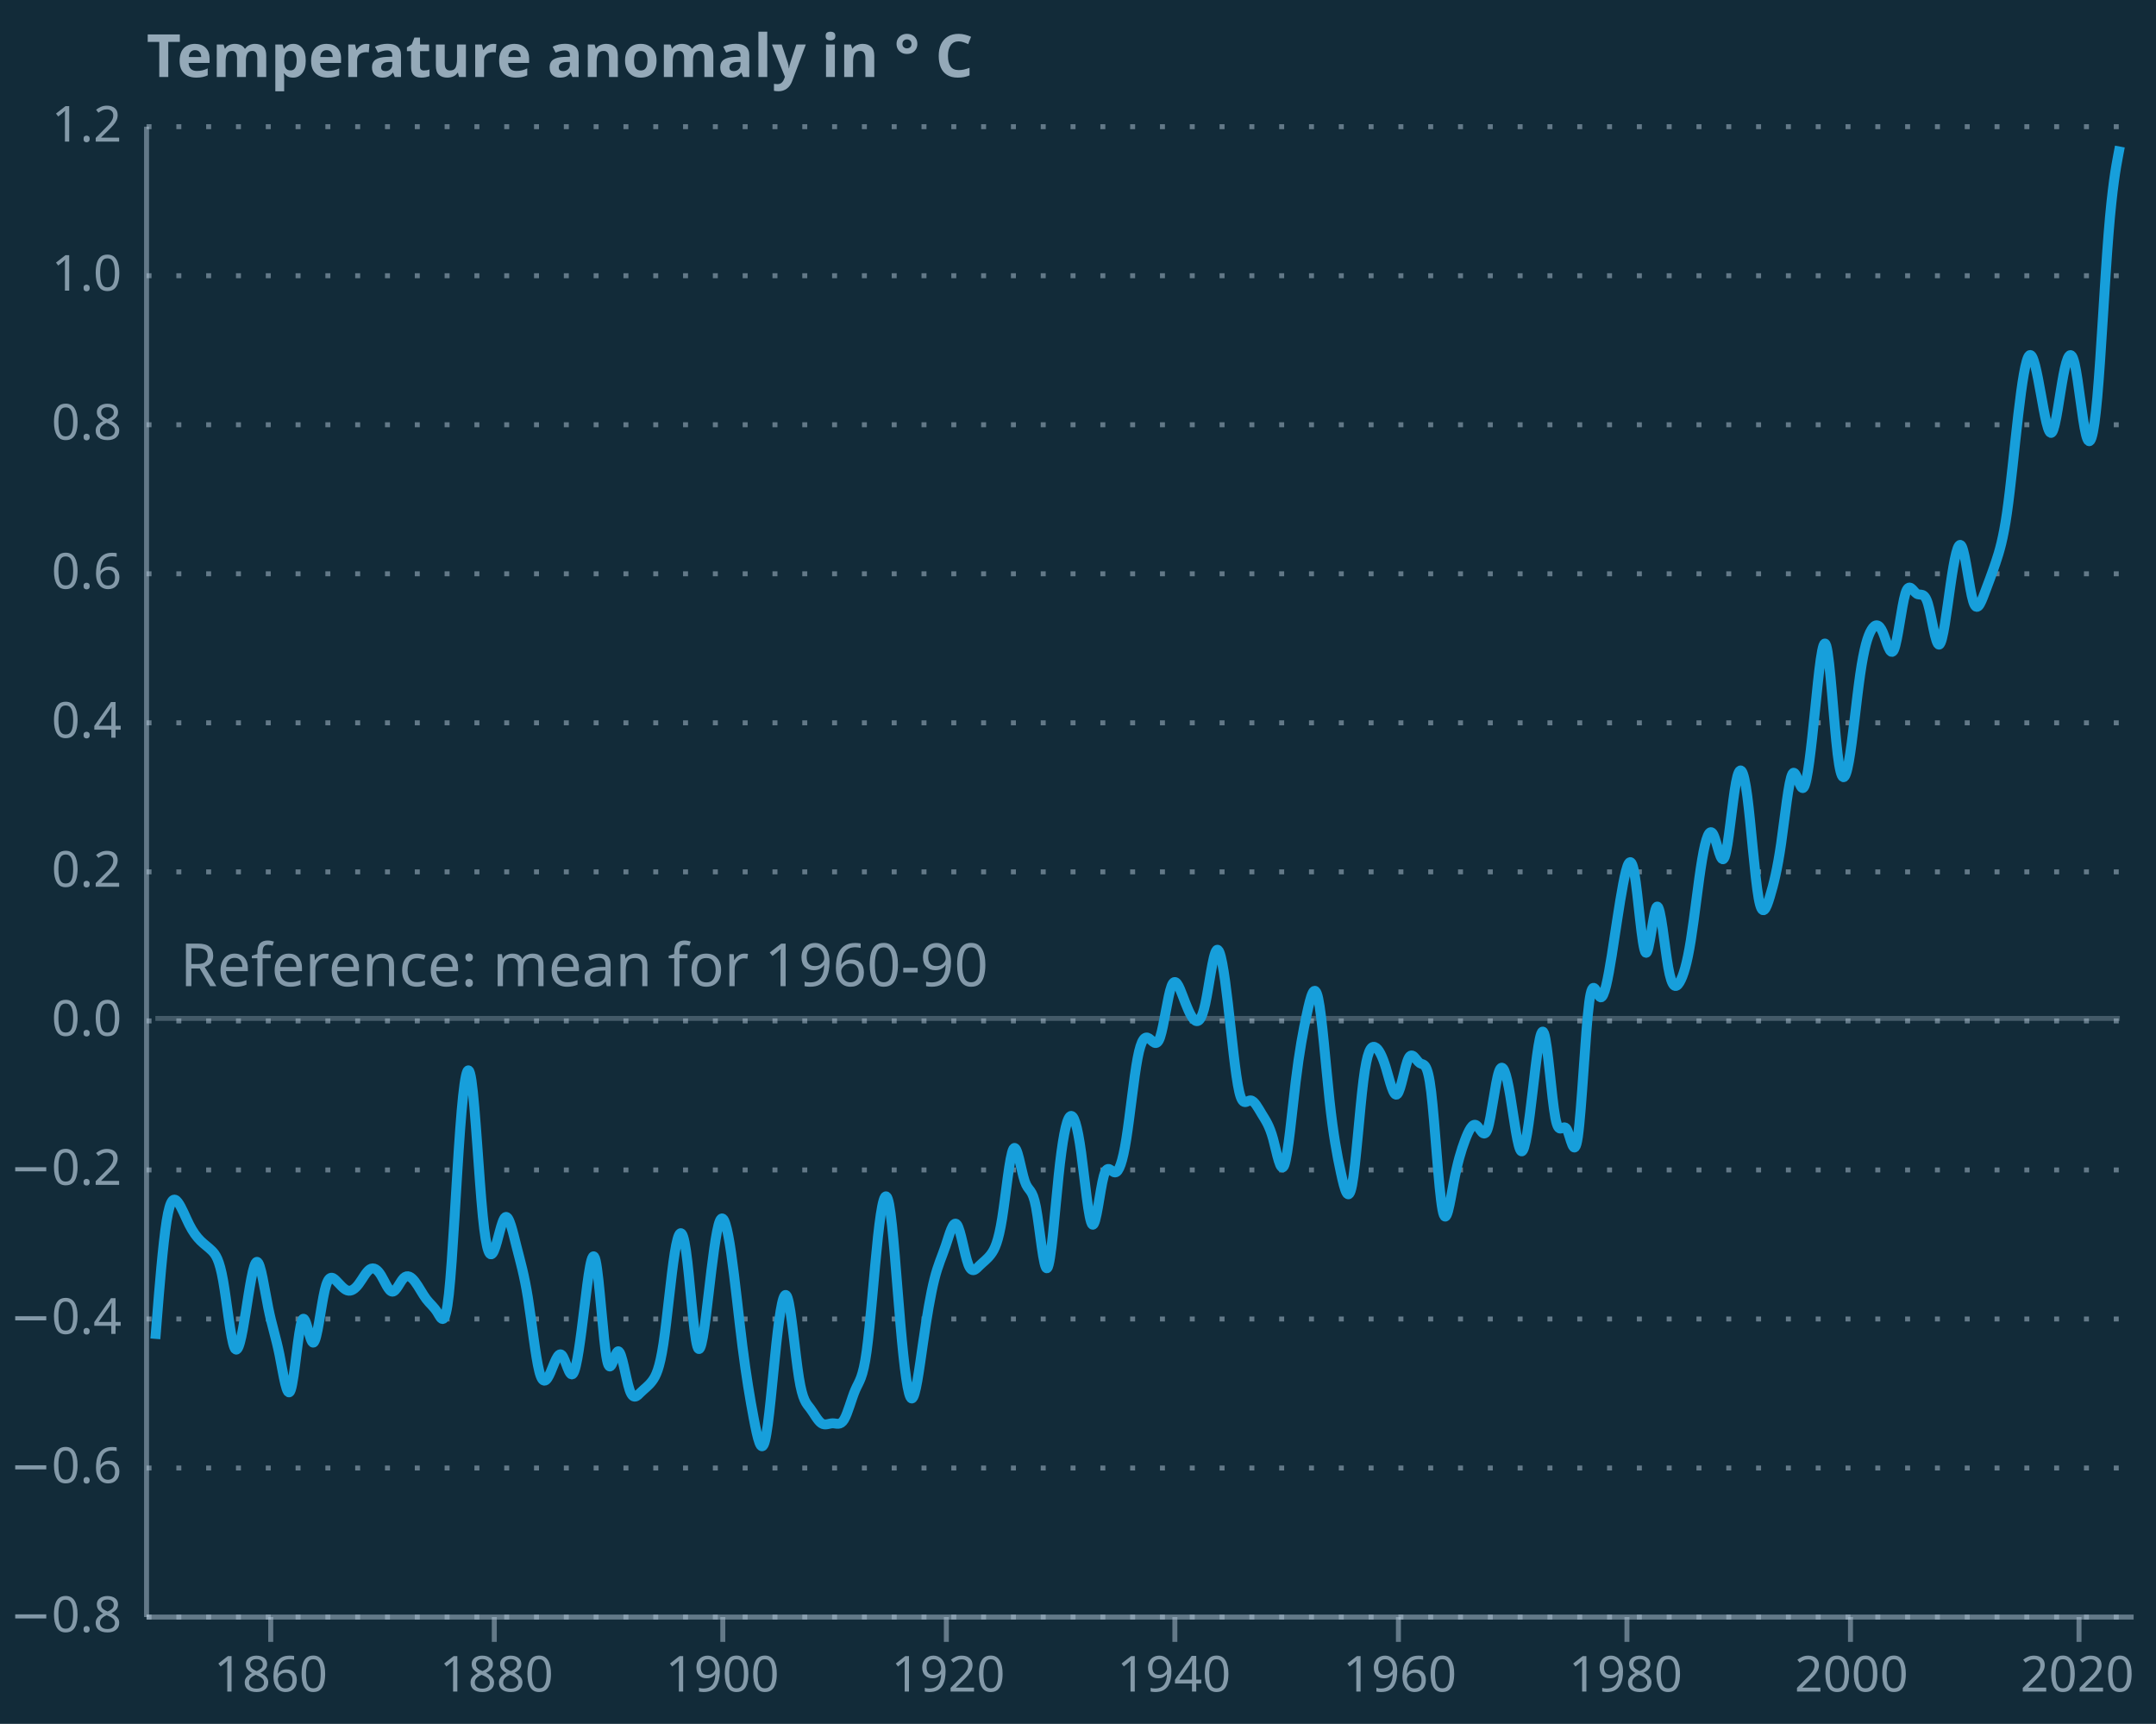
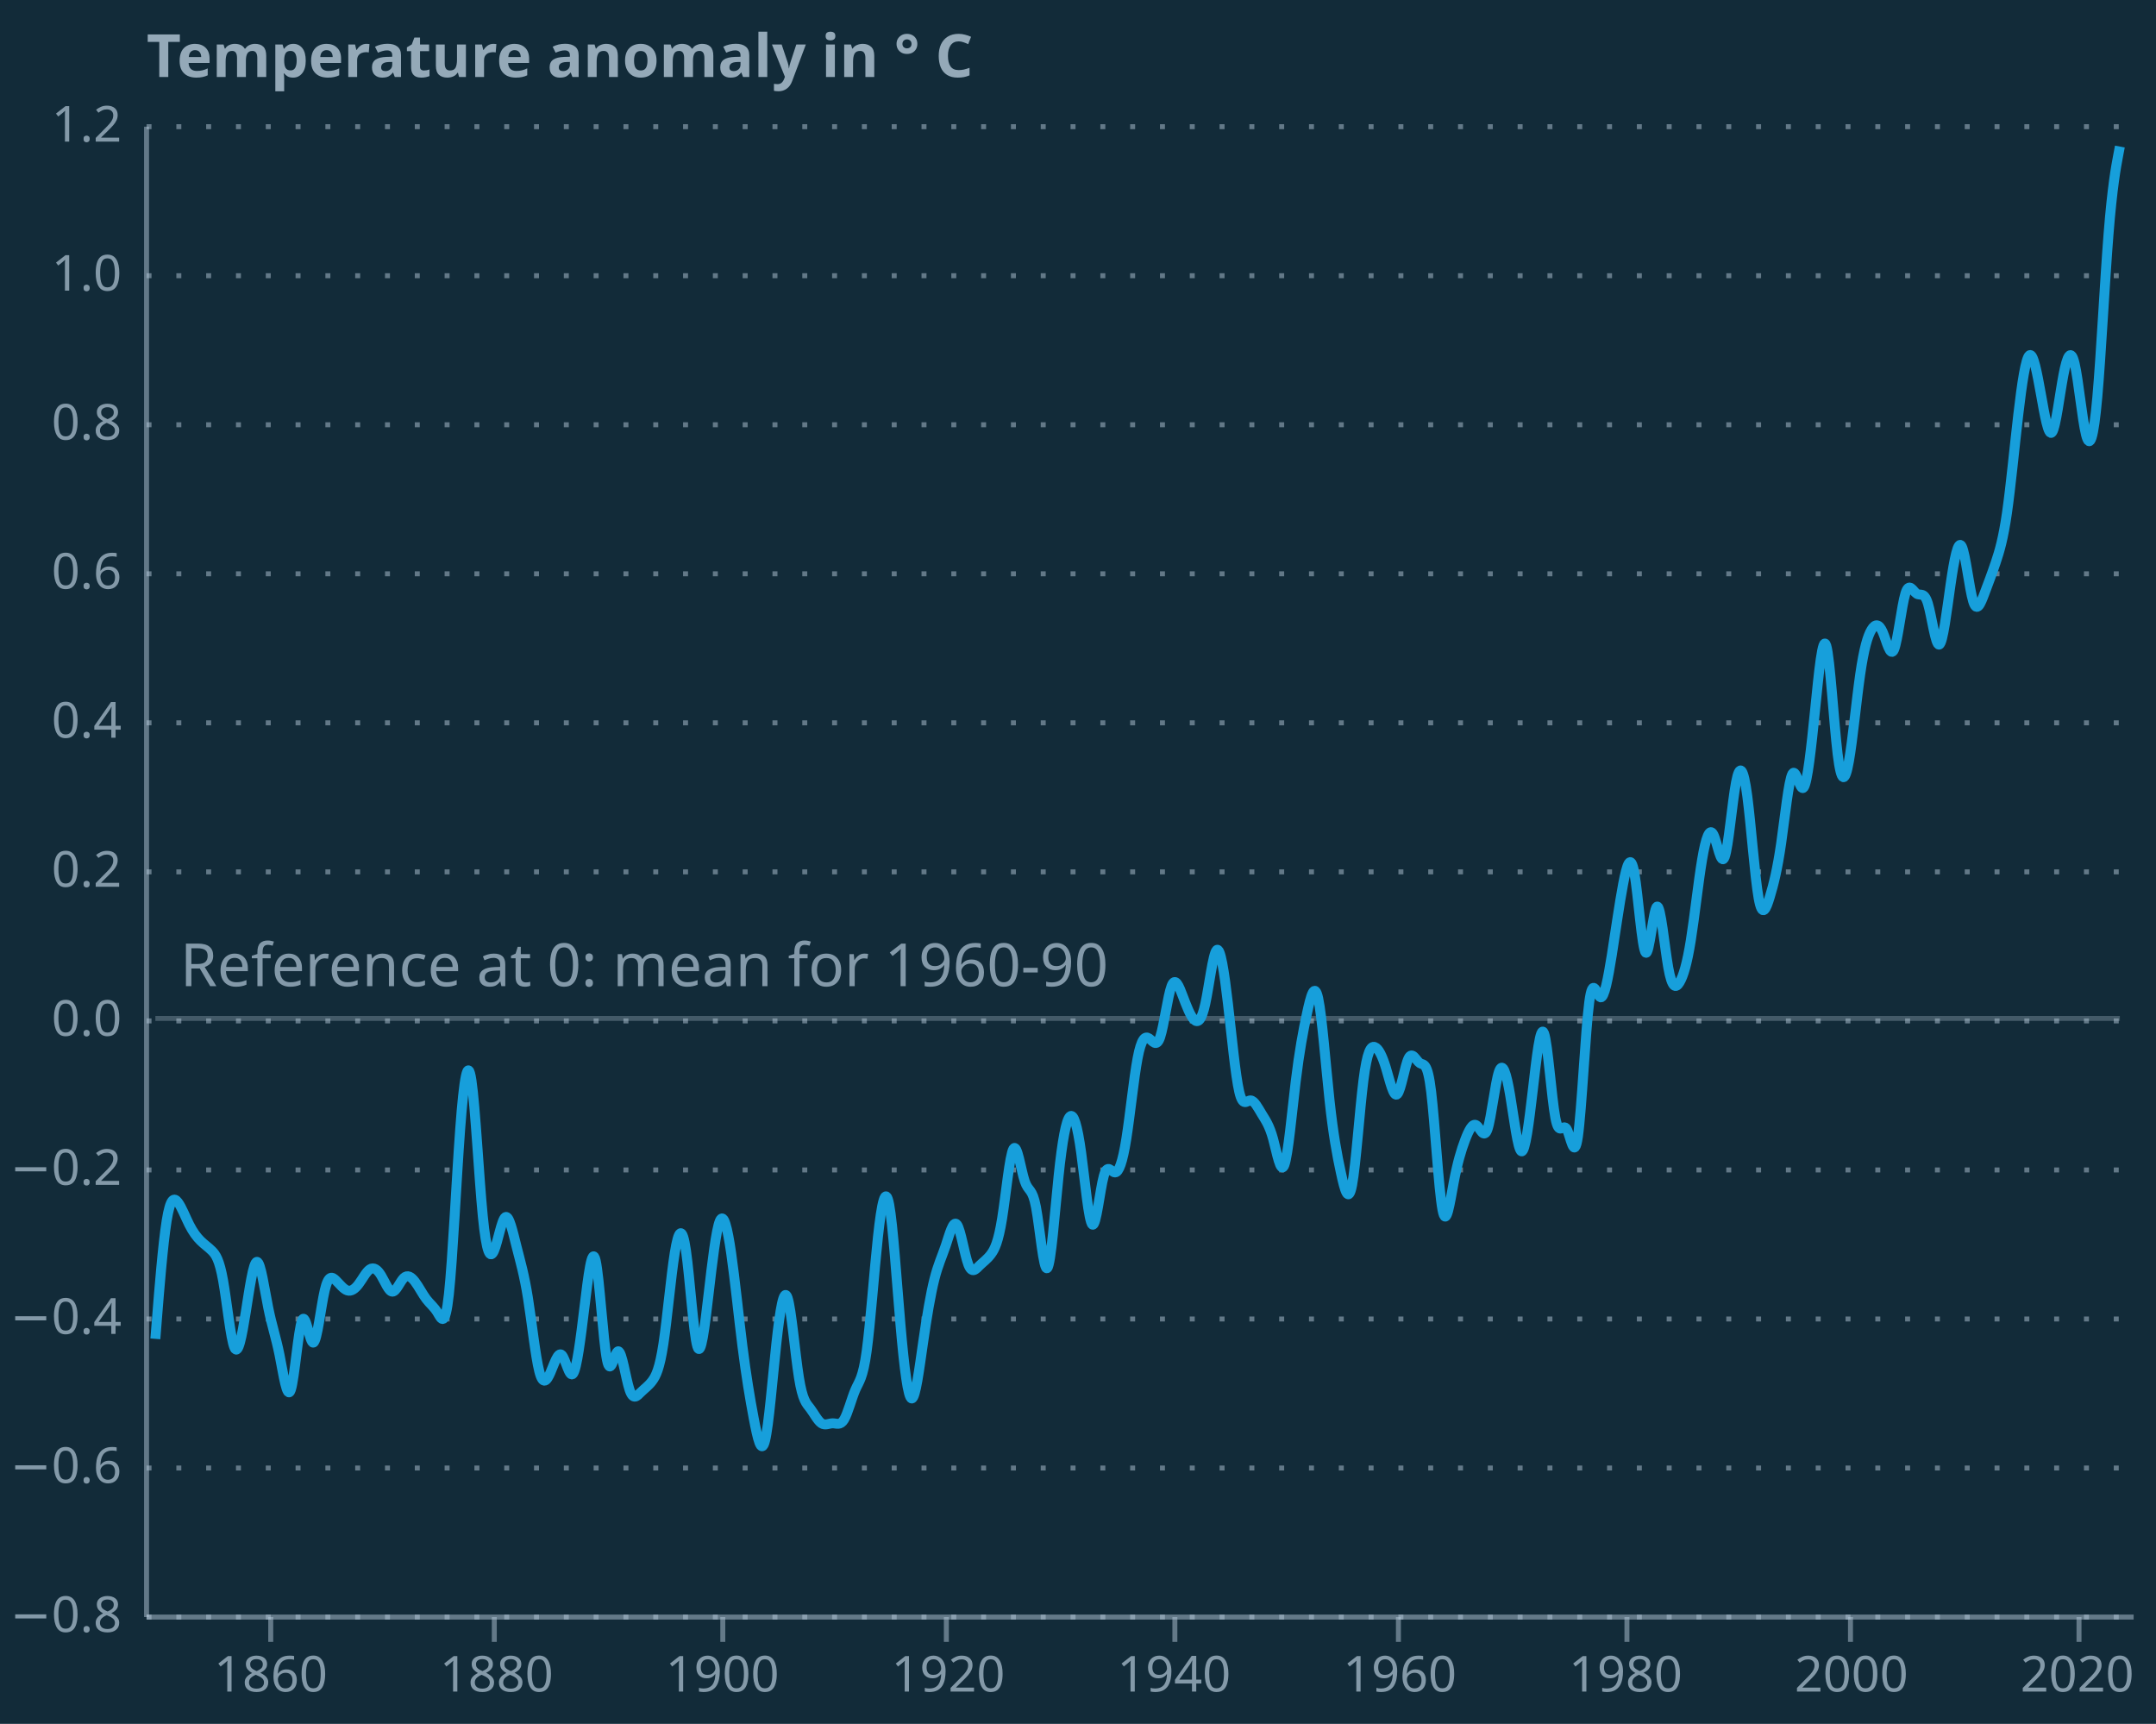
<svg xmlns="http://www.w3.org/2000/svg" version="1.1" class="marks" width="434" height="347" viewBox="0 0 434 347">
  <rect width="434" height="347" fill="#122B39" />
  <g fill="none" stroke-miterlimit="10" transform="translate(29,25)">
    <g class="mark-group role-frame root" role="graphics-object" aria-roledescription="group mark container">
      <g transform="translate(0,0)">
        <path class="background" aria-hidden="true" d="M0,0h400v300h-400Z" />
        <g>
          <g class="mark-group role-axis" aria-hidden="true">
            <g transform="translate(0.5,0.5)">
              <path class="background" aria-hidden="true" d="M0,0h0v0h0Z" pointer-events="none" />
              <g>
                <g class="mark-rule role-axis-grid" pointer-events="none">
                  <line transform="translate(0,300)" x2="400" y2="0" stroke="#b4c8d8" stroke-opacity="0.5" stroke-width="1" stroke-dasharray="1,5" opacity="1" />
                  <line transform="translate(0,270)" x2="400" y2="0" stroke="#b4c8d8" stroke-opacity="0.5" stroke-width="1" stroke-dasharray="1,5" opacity="1" />
                  <line transform="translate(0,240)" x2="400" y2="0" stroke="#b4c8d8" stroke-opacity="0.5" stroke-width="1" stroke-dasharray="1,5" opacity="1" />
                  <line transform="translate(0,210)" x2="400" y2="0" stroke="#b4c8d8" stroke-opacity="0.5" stroke-width="1" stroke-dasharray="1,5" opacity="1" />
                  <line transform="translate(0,180)" x2="400" y2="0" stroke="#b4c8d8" stroke-opacity="0.5" stroke-width="1" stroke-dasharray="1,5" opacity="1" />
                  <line transform="translate(0,150)" x2="400" y2="0" stroke="#b4c8d8" stroke-opacity="0.5" stroke-width="1" stroke-dasharray="1,5" opacity="1" />
                  <line transform="translate(0,120)" x2="400" y2="0" stroke="#b4c8d8" stroke-opacity="0.5" stroke-width="1" stroke-dasharray="1,5" opacity="1" />
                  <line transform="translate(0,90)" x2="400" y2="0" stroke="#b4c8d8" stroke-opacity="0.5" stroke-width="1" stroke-dasharray="1,5" opacity="1" />
                  <line transform="translate(0,60)" x2="400" y2="0" stroke="#b4c8d8" stroke-opacity="0.5" stroke-width="1" stroke-dasharray="1,5" opacity="1" />
                  <line transform="translate(0,30)" x2="400" y2="0" stroke="#b4c8d8" stroke-opacity="0.5" stroke-width="1" stroke-dasharray="1,5" opacity="1" />
                  <line transform="translate(0,0)" x2="400" y2="0" stroke="#b4c8d8" stroke-opacity="0.5" stroke-width="1" stroke-dasharray="1,5" opacity="1" />
                </g>
              </g>
              <path class="foreground" aria-hidden="true" d="" pointer-events="none" display="none" />
            </g>
          </g>
          <g class="mark-group role-axis" role="graphics-symbol" aria-roledescription="axis" aria-label="X-axis for a linear scale with values from 1849 to 2025">
            <g transform="translate(0.5,300.5)">
              <path class="background" aria-hidden="true" d="M0,0h0v0h0Z" pointer-events="none" />
              <g>
                <g class="mark-rule role-axis-tick" pointer-events="none">
                  <line transform="translate(25,0)" x2="0" y2="5" stroke="#b4c8d8" stroke-opacity="0.5" stroke-width="1" opacity="1" />
                  <line transform="translate(70,0)" x2="0" y2="5" stroke="#b4c8d8" stroke-opacity="0.5" stroke-width="1" opacity="1" />
                  <line transform="translate(116,0)" x2="0" y2="5" stroke="#b4c8d8" stroke-opacity="0.5" stroke-width="1" opacity="1" />
                  <line transform="translate(161,0)" x2="0" y2="5" stroke="#b4c8d8" stroke-opacity="0.5" stroke-width="1" opacity="1" />
                  <line transform="translate(207,0)" x2="0" y2="5" stroke="#b4c8d8" stroke-opacity="0.5" stroke-width="1" opacity="1" />
                  <line transform="translate(252,0)" x2="0" y2="5" stroke="#b4c8d8" stroke-opacity="0.5" stroke-width="1" opacity="1" />
                  <line transform="translate(298,0)" x2="0" y2="5" stroke="#b4c8d8" stroke-opacity="0.5" stroke-width="1" opacity="1" />
                  <line transform="translate(343,0)" x2="0" y2="5" stroke="#b4c8d8" stroke-opacity="0.5" stroke-width="1" opacity="1" />
                  <line transform="translate(389,0)" x2="0" y2="5" stroke="#b4c8d8" stroke-opacity="0.5" stroke-width="1" opacity="1" />
                </g>
                <g class="mark-text role-axis-label" pointer-events="none">
                  <text text-anchor="middle" transform="translate(25,15)" font-family="Circular Std Book" font-size="10px" fill="#b4c8d8" fill-opacity="0.7" opacity="1">1860</text>
                  <text text-anchor="middle" transform="translate(70.45455,15)" font-family="Circular Std Book" font-size="10px" fill="#b4c8d8" fill-opacity="0.7" opacity="1">1880</text>
                  <text text-anchor="middle" transform="translate(115.9091,15)" font-family="Circular Std Book" font-size="10px" fill="#b4c8d8" fill-opacity="0.7" opacity="1">1900</text>
                  <text text-anchor="middle" transform="translate(161.3636,15)" font-family="Circular Std Book" font-size="10px" fill="#b4c8d8" fill-opacity="0.7" opacity="1">1920</text>
                  <text text-anchor="middle" transform="translate(206.8182,15)" font-family="Circular Std Book" font-size="10px" fill="#b4c8d8" fill-opacity="0.7" opacity="1">1940</text>
                  <text text-anchor="middle" transform="translate(252.2727,15)" font-family="Circular Std Book" font-size="10px" fill="#b4c8d8" fill-opacity="0.7" opacity="1">1960</text>
                  <text text-anchor="middle" transform="translate(297.7273,15)" font-family="Circular Std Book" font-size="10px" fill="#b4c8d8" fill-opacity="0.7" opacity="1">1980</text>
                  <text text-anchor="middle" transform="translate(343.1818,15)" font-family="Circular Std Book" font-size="10px" fill="#b4c8d8" fill-opacity="0.7" opacity="1">2000</text>
                  <text text-anchor="middle" transform="translate(388.6364,15)" font-family="Circular Std Book" font-size="10px" fill="#b4c8d8" fill-opacity="0.7" opacity="1">2020</text>
                </g>
                <g class="mark-rule role-axis-domain" pointer-events="none">
                  <line transform="translate(0,0)" x2="400" y2="0" stroke="#b4c8d8" stroke-opacity="0.5" stroke-width="1" opacity="1" />
                </g>
              </g>
              <path class="foreground" aria-hidden="true" d="" pointer-events="none" display="none" />
            </g>
          </g>
          <g class="mark-group role-axis" role="graphics-symbol" aria-roledescription="axis" aria-label="Y-axis titled 'Temperature anomaly in  ° C' for a linear scale with values from −0.8 to 1.2">
            <g transform="translate(0.5,0.5)">
              <path class="background" aria-hidden="true" d="M0,0h0v0h0Z" pointer-events="none" />
              <g>
                <g class="mark-text role-axis-label" pointer-events="none">
                  <text text-anchor="end" transform="translate(-5,303)" font-family="Circular Std Book" font-size="10px" fill="#b4c8d8" fill-opacity="0.7" opacity="1">−0.8</text>
                  <text text-anchor="end" transform="translate(-5,273)" font-family="Circular Std Book" font-size="10px" fill="#b4c8d8" fill-opacity="0.7" opacity="1">−0.6</text>
                  <text text-anchor="end" transform="translate(-5,243)" font-family="Circular Std Book" font-size="10px" fill="#b4c8d8" fill-opacity="0.7" opacity="1">−0.4</text>
                  <text text-anchor="end" transform="translate(-5,213)" font-family="Circular Std Book" font-size="10px" fill="#b4c8d8" fill-opacity="0.7" opacity="1">−0.2</text>
                  <text text-anchor="end" transform="translate(-5,183)" font-family="Circular Std Book" font-size="10px" fill="#b4c8d8" fill-opacity="0.7" opacity="1">0.0</text>
                  <text text-anchor="end" transform="translate(-5,153)" font-family="Circular Std Book" font-size="10px" fill="#b4c8d8" fill-opacity="0.7" opacity="1">0.2</text>
                  <text text-anchor="end" transform="translate(-5,123)" font-family="Circular Std Book" font-size="10px" fill="#b4c8d8" fill-opacity="0.7" opacity="1">0.4</text>
                  <text text-anchor="end" transform="translate(-5,93)" font-family="Circular Std Book" font-size="10px" fill="#b4c8d8" fill-opacity="0.7" opacity="1">0.6</text>
                  <text text-anchor="end" transform="translate(-5,63)" font-family="Circular Std Book" font-size="10px" fill="#b4c8d8" fill-opacity="0.7" opacity="1">0.8</text>
                  <text text-anchor="end" transform="translate(-5,33)" font-family="Circular Std Book" font-size="10px" fill="#b4c8d8" fill-opacity="0.7" opacity="1">1.0</text>
                  <text text-anchor="end" transform="translate(-5,3)" font-family="Circular Std Book" font-size="10px" fill="#b4c8d8" fill-opacity="0.7" opacity="1">1.2</text>
                </g>
                <g class="mark-rule role-axis-domain" pointer-events="none">
                  <line transform="translate(0,300)" x2="0" y2="-300" stroke="#b4c8d8" stroke-opacity="0.5" stroke-width="1" opacity="1" />
                </g>
                <g class="mark-text role-axis-title" pointer-events="none">
                  <text text-anchor="start" transform="translate(0,-10)" font-family="Circular Std Book" font-size="12px" font-weight="bold" fill="#b4c8d8" fill-opacity="0.8" opacity="1">Temperature anomaly in  ° C</text>
                </g>
              </g>
              <path class="foreground" aria-hidden="true" d="" pointer-events="none" display="none" />
            </g>
          </g>
          <g class="mark-line role-mark layer_0_marks" role="graphics-object" aria-roledescription="line mark container">
            <path aria-label="x: 1850; y: 0" role="graphics-symbol" aria-roledescription="line mark" d="M2.273,180L397.727,180" stroke="#b4c8d8" stroke-width="1" opacity="0.3" />
          </g>
          <g class="mark-line role-mark layer_1_marks" role="graphics-object" aria-roledescription="line mark container">
            <path aria-label="Year: 1850; t: −0.43" role="graphics-symbol" aria-roledescription="line mark" d="M2.273,244.5L2.652,239.75C3.03,235,3.788,225.5,4.545,220.75C5.303,216,6.061,216,6.818,217C7.576,218,8.333,220,9.091,221.5C9.848,223,10.606,224,11.364,224.75C12.121,225.5,12.879,226,13.636,226.75C14.394,227.5,15.152,228.5,15.909,232.75C16.667,237,17.424,244.5,18.182,246.25C18.939,248,19.697,244,20.455,239.25C21.212,234.5,21.97,229,22.727,229C23.485,229,24.242,234.5,25,238.25C25.758,242,26.515,244,27.273,247.75C28.03,251.5,28.788,257,29.545,254.75C30.303,252.5,31.061,242.5,31.818,240.75C32.576,239,33.333,245.5,34.091,245.25C34.848,245,35.606,238,36.364,234.75C37.121,231.5,37.879,232,38.636,232.75C39.394,233.5,40.152,234.5,40.909,234.75C41.667,235,42.424,234.5,43.182,233.5C43.939,232.5,44.697,231,45.455,230.5C46.212,230,46.97,230.5,47.727,231.75C48.485,233,49.242,235,50,235C50.758,235,51.515,233,52.273,232.25C53.03,231.5,53.788,232,54.545,233C55.303,234,56.061,235.5,56.818,236.5C57.576,237.5,58.333,238,59.091,239.25C59.848,240.5,60.606,242.5,61.364,235.5C62.121,228.5,62.879,212.5,63.636,202.25C64.394,192,65.152,187.5,65.909,192.5C66.667,197.5,67.424,212,68.182,219.75C68.939,227.5,69.697,228.5,70.455,226.75C71.212,225,71.97,220.5,72.727,220C73.485,219.5,74.242,223,75,226C75.758,229,76.515,231.5,77.273,236.25C78.03,241,78.788,248,79.545,251C80.303,254,81.061,253,81.818,251.25C82.576,249.5,83.333,247,84.091,247.75C84.848,248.5,85.606,252.5,86.364,251.5C87.121,250.5,87.879,244.5,88.636,238.25C89.394,232,90.152,225.5,90.909,228.75C91.667,232,92.424,245,93.182,248.75C93.939,252.5,94.697,247,95.455,247C96.212,247,96.97,252.5,97.727,254.75C98.485,257,99.242,256,100,255.25C100.758,254.5,101.515,254,102.273,253C103.03,252,103.788,250.5,104.545,245.5C105.303,240.5,106.061,232,106.818,227.25C107.576,222.5,108.333,221.5,109.091,226.75C109.848,232,110.606,243.5,111.364,246C112.121,248.5,112.879,242,113.636,235.5C114.394,229,115.152,222.5,115.909,220.75C116.667,219,117.424,222,118.182,227.25C118.939,232.5,119.697,240,120.455,246C121.212,252,121.97,256.5,122.727,260.5C123.485,264.5,124.242,268,125,265C125.758,262,126.515,252.5,127.273,245.5C128.03,238.5,128.788,234,129.545,236.25C130.303,238.5,131.061,247.5,131.818,252.25C132.576,257,133.333,257.5,134.091,258.5C134.848,259.5,135.606,261,136.364,261.5C137.121,262,137.879,261.5,138.636,261.5C139.394,261.5,140.152,262,140.909,260.75C141.667,259.5,142.424,256.5,143.182,254.75C143.939,253,144.697,252.5,145.455,247C146.212,241.5,146.97,231,147.727,224C148.485,217,149.242,213.5,150,217.5C150.758,221.5,151.515,233,152.273,241.75C153.03,250.5,153.788,256.5,154.545,256.5C155.303,256.5,156.061,250.5,156.818,245.25C157.576,240,158.333,235.5,159.091,232.5C159.848,229.5,160.606,228,161.364,225.75C162.121,223.5,162.879,220.5,163.636,221.5C164.394,222.5,165.152,227.5,165.909,229.5C166.667,231.5,167.424,230.5,168.182,229.75C168.939,229,169.697,228.5,170.455,227.5C171.212,226.5,171.97,225,172.727,220.25C173.485,215.5,174.242,207.5,175,206.25C175.758,205,176.515,210.5,177.273,212.75C178.03,215,178.788,214,179.545,218C180.303,222,181.061,231,181.818,230.25C182.576,229.5,183.333,219,184.091,211.75C184.848,204.5,185.606,200.5,186.364,199.75C187.121,199,187.879,201.5,188.636,207C189.394,212.5,190.152,221,190.909,221.5C191.667,222,192.424,214.5,193.182,211.75C193.939,209,194.697,211,195.455,211C196.212,211,196.97,209,197.727,204.25C198.485,199.5,199.242,192,200,188C200.758,184,201.515,183.5,202.273,184C203.03,184.5,203.788,186,204.545,183.75C205.303,181.5,206.061,175.5,206.818,173.5C207.576,171.5,208.333,173.5,209.091,175.5C209.848,177.5,210.606,179.5,211.364,180.25C212.121,181,212.879,180.5,213.636,177C214.394,173.5,215.152,167,215.909,166.25C216.667,165.5,217.424,170.5,218.182,177C218.939,183.5,219.697,191.5,220.455,194.75C221.212,198,221.97,196.5,222.727,196.5C223.485,196.5,224.242,198,225,199.25C225.758,200.5,226.515,201.5,227.273,204.25C228.03,207,228.788,211.5,229.545,209.5C230.303,207.5,231.061,199,231.818,192.75C232.576,186.5,233.333,182.5,234.091,179C234.848,175.5,235.606,172.5,236.364,176C237.121,179.5,237.879,189.5,238.636,196.5C239.394,203.5,240.152,207.5,240.909,211C241.667,214.5,242.424,217.5,243.182,213.5C243.939,209.5,244.697,198.5,245.455,192.5C246.212,186.5,246.97,185.5,247.727,185.75C248.485,186,249.242,187.5,250,190C250.758,192.5,251.515,196,252.273,195.25C253.03,194.5,253.788,189.5,254.545,188C255.303,186.5,256.061,188.5,256.818,189C257.576,189.5,258.333,188.5,259.091,194.75C259.848,201,260.606,214.5,261.364,218.5C262.121,222.5,262.879,217,263.636,213C264.394,209,265.152,206.5,265.909,204.5C266.667,202.5,267.424,201,268.182,201.5C268.939,202,269.697,204.5,270.455,202.25C271.212,200,271.97,193,272.727,190.75C273.485,188.5,274.242,191,275,195.5C275.758,200,276.515,206.5,277.273,206.75C278.03,207,278.788,201,279.545,194.5C280.303,188,281.061,181,281.818,183C282.576,185,283.333,196,284.091,200C284.848,204,285.606,201,286.364,202.25C287.121,203.5,287.879,209,288.636,203.75C289.394,198.5,290.152,182.5,290.909,176.75C291.667,171,292.424,175.5,293.182,175.75C293.939,176,294.697,172,295.455,167.25C296.212,162.5,296.97,157,297.727,153C298.485,149,299.242,146.5,300,150.75C300.758,155,301.515,166,302.273,166.75C303.03,167.5,303.788,158,304.545,157.5C305.303,157,306.061,165.5,306.818,169.75C307.576,174,308.333,174,309.091,172.75C309.848,171.5,310.606,169,311.364,164.25C312.121,159.5,312.879,152.5,313.636,148C314.394,143.5,315.152,141.5,315.909,143C316.667,144.5,317.424,149.5,318.182,147.5C318.939,145.5,319.697,136.5,320.455,132.5C321.212,128.5,321.97,129.5,322.727,135.25C323.485,141,324.242,151.5,325,155.75C325.758,160,326.515,158,327.273,155.5C328.03,153,328.788,150,329.545,144.75C330.303,139.5,331.061,132,331.818,130.75C332.576,129.5,333.333,134.5,334.091,133.5C334.848,132.5,335.606,125.5,336.364,118C337.121,110.5,337.879,102.5,338.636,105C339.394,107.5,340.152,120.5,340.909,126.75C341.667,133,342.424,132.5,343.182,128.25C343.939,124,344.697,116,345.455,110.75C346.212,105.5,346.97,103,347.727,101.75C348.485,100.5,349.242,100.5,350,102.25C350.758,104,351.515,107.5,352.273,105.75C353.03,104,353.788,97,354.545,94.5C355.303,92,356.061,94,356.818,94.5C357.576,95,358.333,94,359.091,96.5C359.848,99,360.606,105,361.364,104.75C362.121,104.5,362.879,98,363.636,92.75C364.394,87.5,365.152,83.5,365.909,85C366.667,86.5,367.424,93.5,368.182,96C368.939,98.5,369.697,96.5,370.455,94.5C371.212,92.5,371.97,90.5,372.727,88.25C373.485,86,374.242,83.5,375,78.25C375.758,73,376.515,65,377.273,58.5C378.03,52,378.788,47,379.545,46.5C380.303,46,381.061,50,381.818,54.25C382.576,58.5,383.333,63,384.091,62C384.848,61,385.606,54.5,386.364,50.5C387.121,46.5,387.879,45,388.636,48.25C389.394,51.5,390.152,59.5,390.909,62.5C391.667,65.5,392.424,63.5,393.182,55C393.939,46.5,394.697,31.5,395.455,22C396.212,12.5,396.97,8.5,397.348,6.5L397.727,4.5" stroke="#179FDB" stroke-width="2" />
          </g>
          <g class="mark-text role-mark layer_2_marks" role="graphics-object" aria-roledescription="text mark container">
-             <text aria-label="Year: 1850; t: −0.43" role="graphics-symbol" aria-roledescription="text mark" text-anchor="start" transform="translate(7.272727,173.5)" font-family="Circular Std Book" font-size="12px" fill="#b4c8d8" opacity="0.7">Reference: mean for 1960-90</text>
+             <text aria-label="Year: 1850; t: −0.43" role="graphics-symbol" aria-roledescription="text mark" text-anchor="start" transform="translate(7.272727,173.5)" font-family="Circular Std Book" font-size="12px" fill="#b4c8d8" opacity="0.7">Reference at 0: mean for 1960-90</text>
          </g>
        </g>
        <path class="foreground" aria-hidden="true" d="" display="none" />
      </g>
    </g>
  </g>
</svg>
